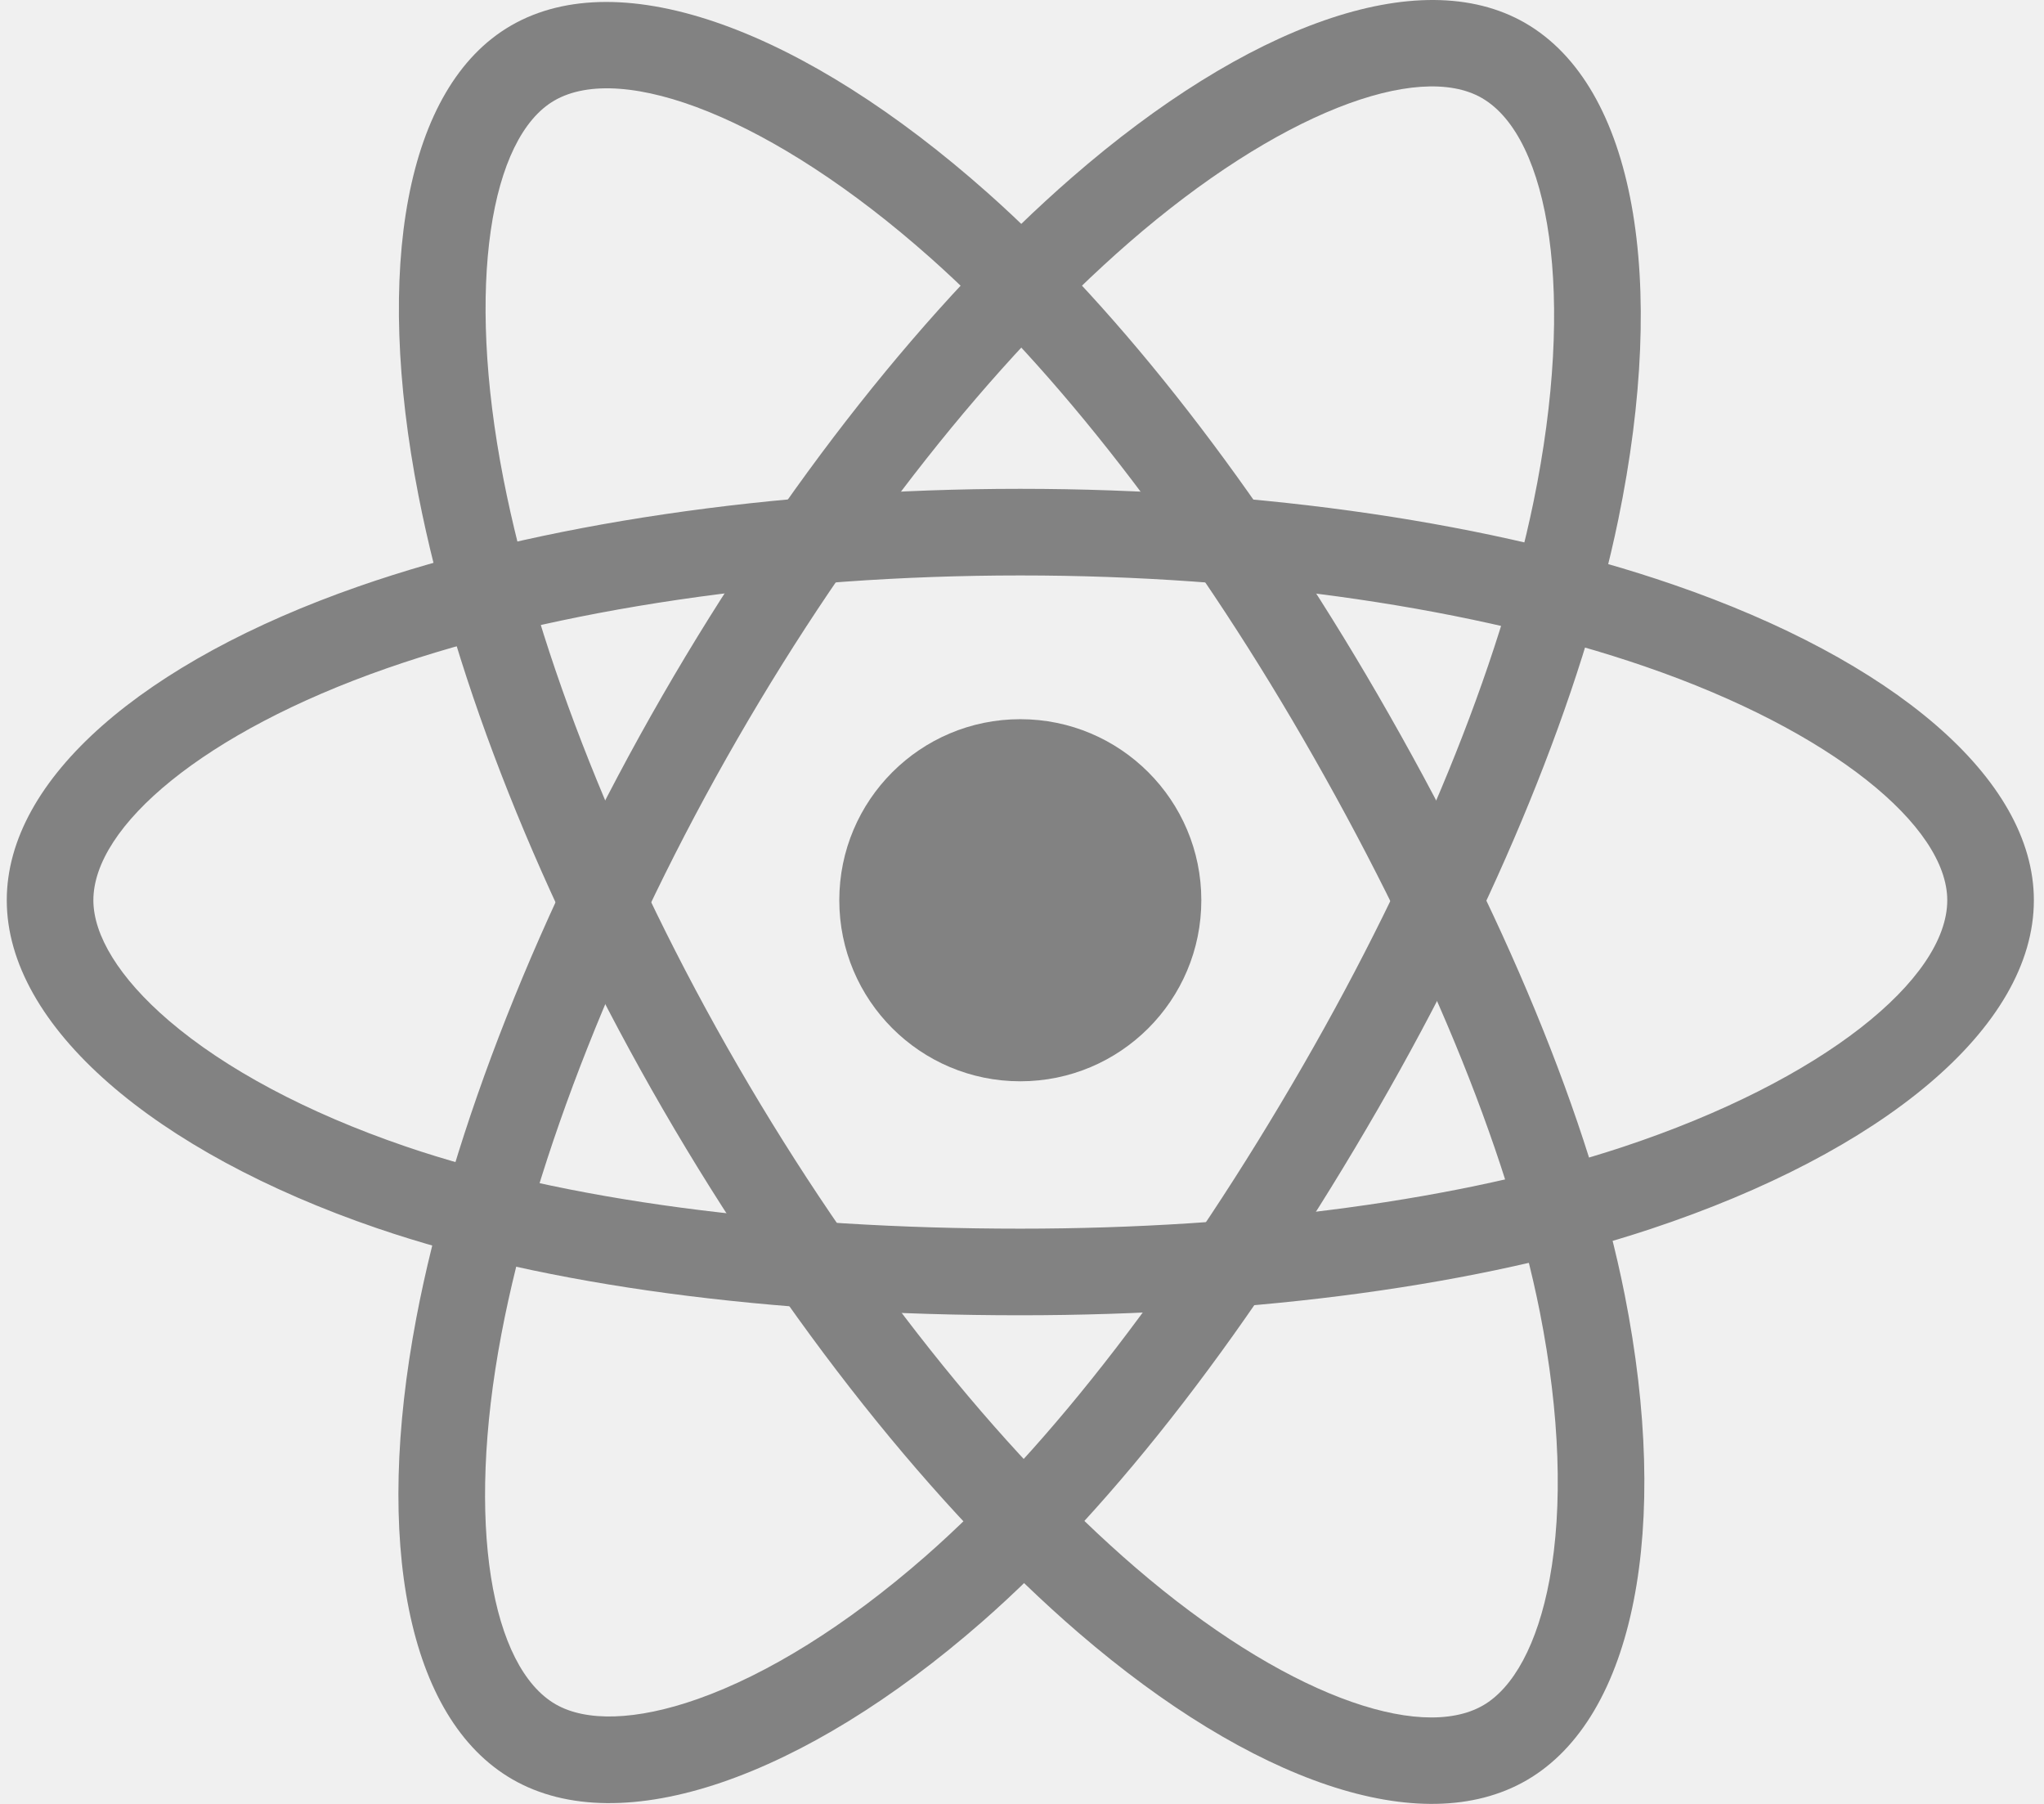
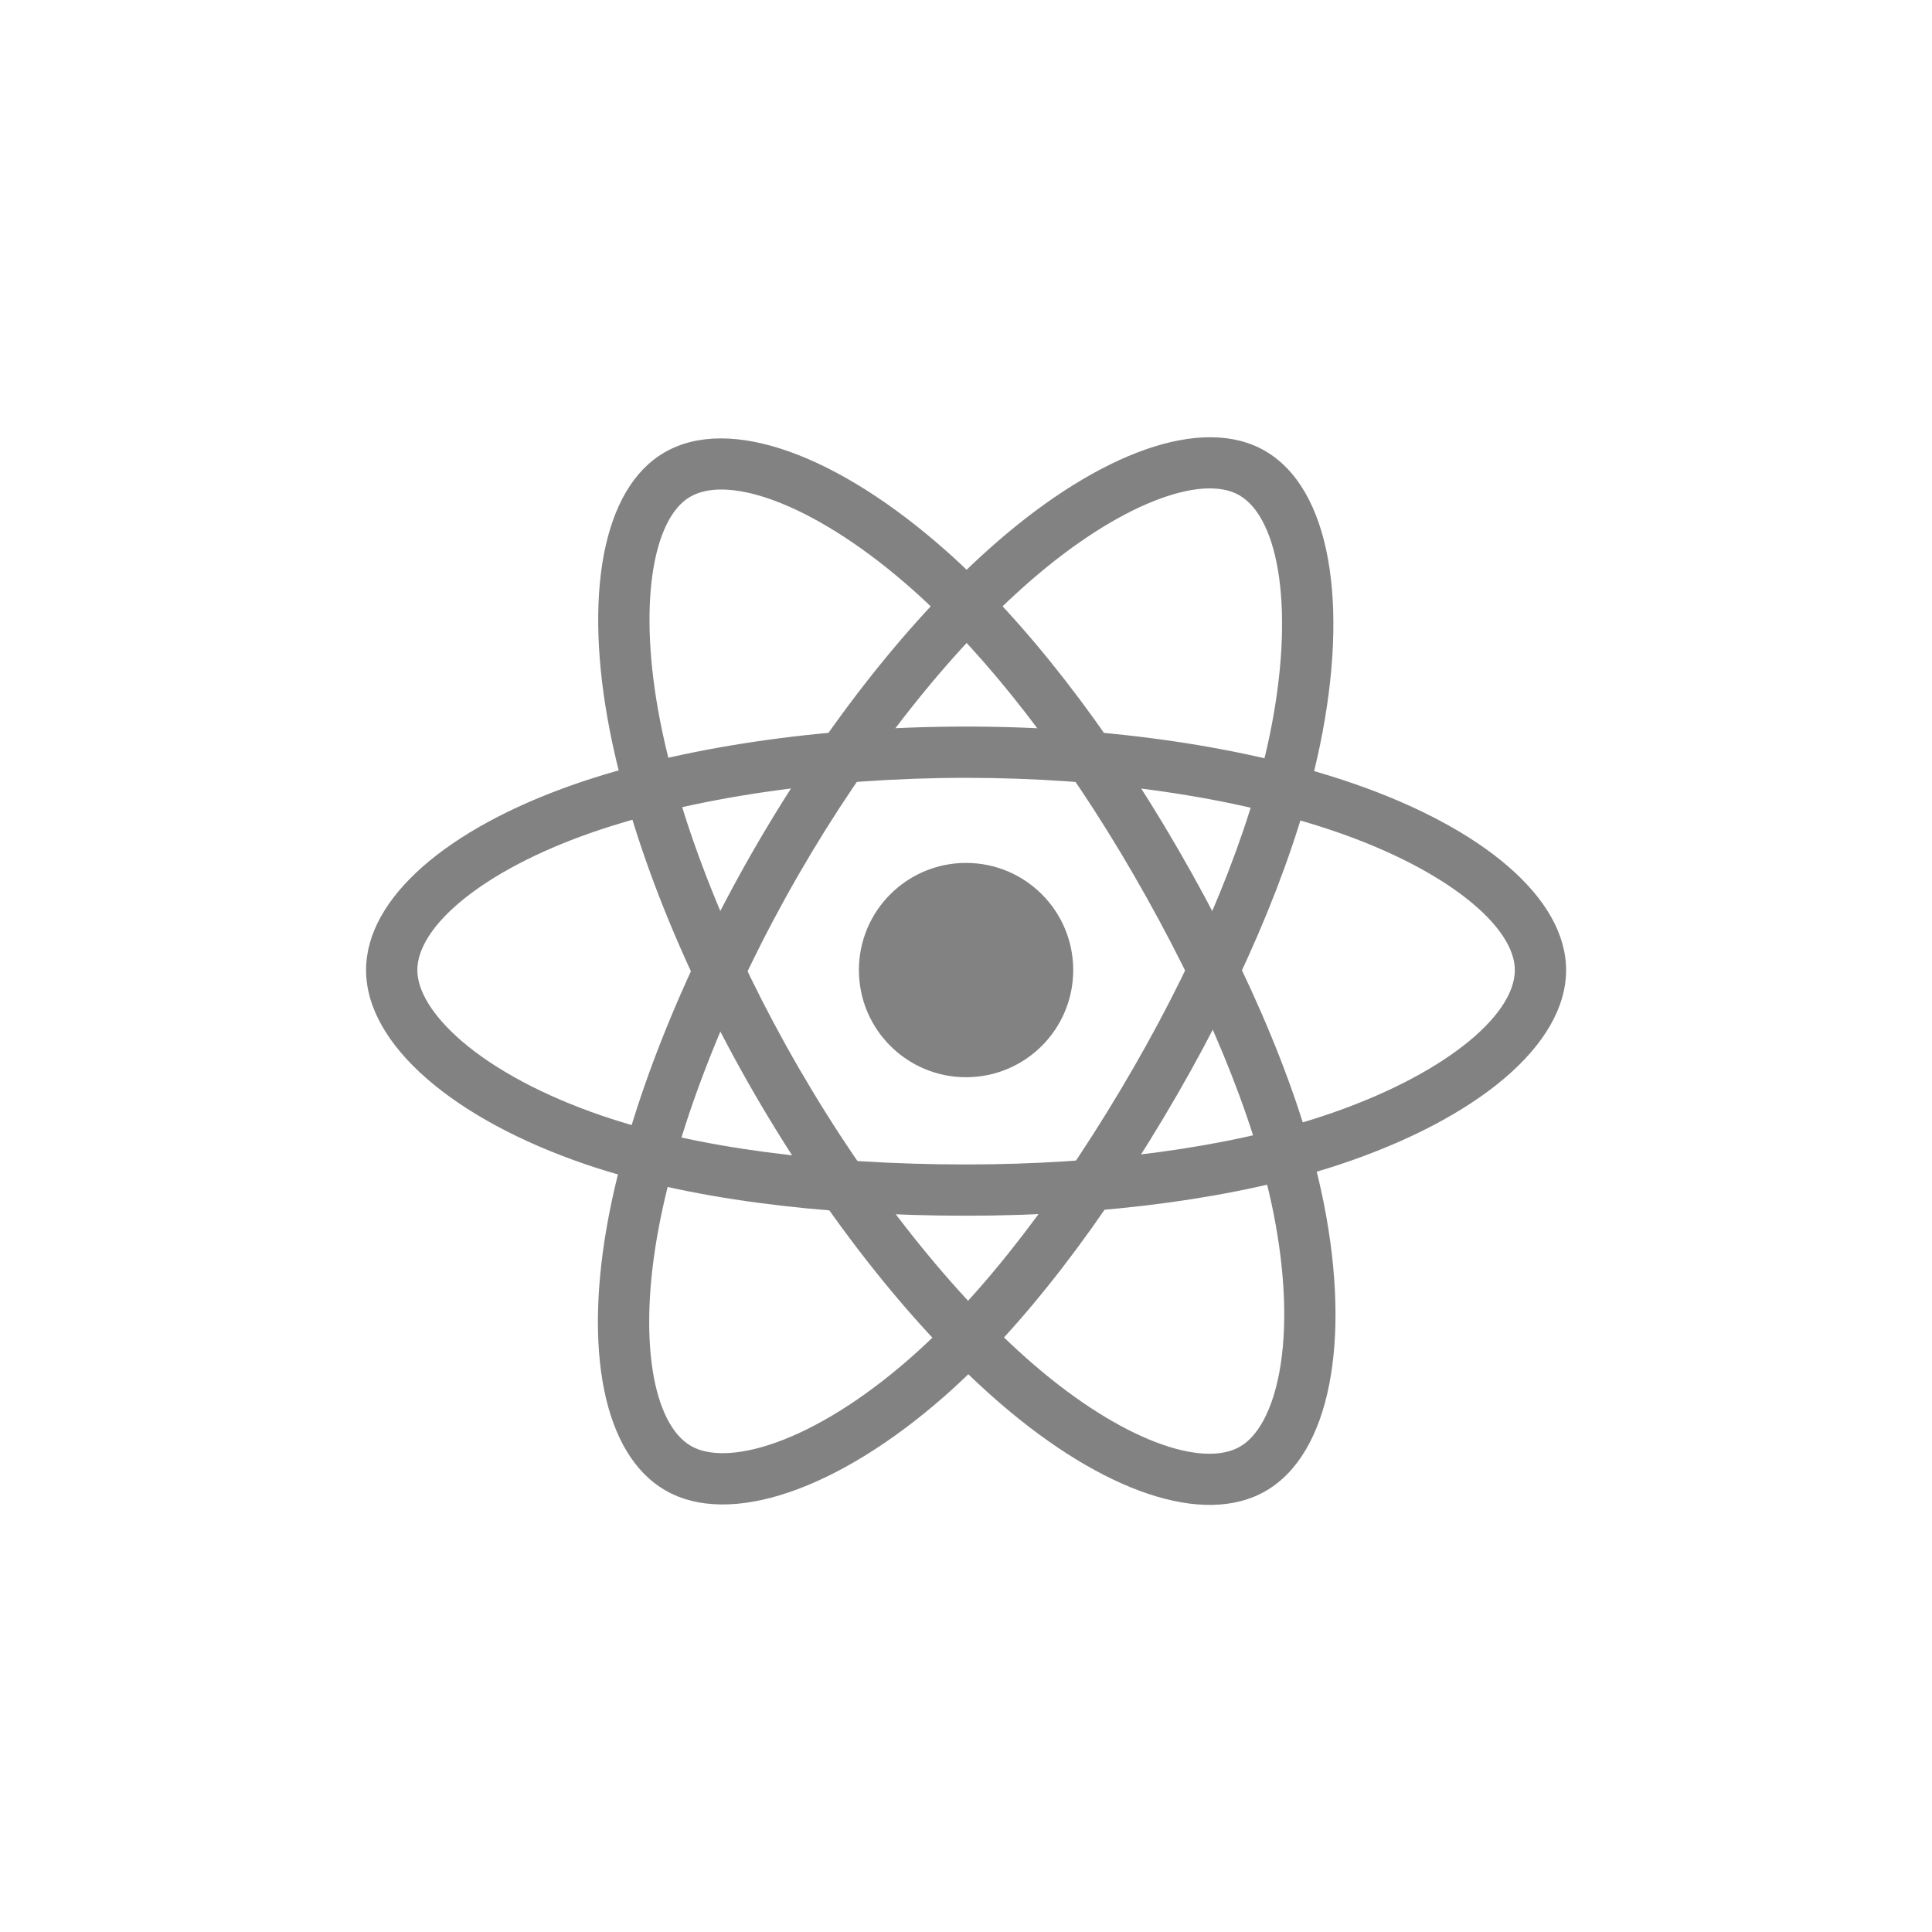
- <svg xmlns="http://www.w3.org/2000/svg" xmlns:xlink="http://www.w3.org/1999/xlink" width="119" height="105" viewBox="0 0 119 105" version="1.1">
-   <g id="Canvas" transform="translate(-530 -600)">
-     <g id="react">
-       <g id="Page 1">
-         <g id="React.js logo">
-           <g id="Oval">
-             <use xlink:href="#path0_fill" transform="translate(578.863 641.862)" fill="#828282" />
-           </g>
-           <g id="Shape">
-             <use xlink:href="#path1_fill" transform="translate(530.394 628.453)" fill="#828282" />
-           </g>
-           <g id="Shape">
-             <use xlink:href="#path2_fill" transform="translate(553.195 600)" fill="#828282" />
-           </g>
-           <g id="Shape">
-             <use xlink:href="#path3_fill" transform="translate(553.223 600.114)" fill="#828282" />
+ <svg xmlns="http://www.w3.org/2000/svg" xmlns:xlink="http://www.w3.org/1999/xlink" width="190" height="190" viewBox="0 0 190 190" version="1.1">
+   <g id="Canvas" transform="translate(-801 -728)">
+     <g id="Group">
+       <g id="Rectangle 12">
+         <use xlink:href="#path0_fill" transform="translate(801 728)" fill="#FFFFFF" />
+       </g>
+       <g id="react">
+         <g id="Page 1">
+           <g id="React.js logo">
+             <g id="Oval">
+               <use xlink:href="#path1_fill" transform="translate(885.468 812.862)" fill="#828282" />
+             </g>
+             <g id="Shape">
+               <use xlink:href="#path2_fill" transform="translate(837 799.453)" fill="#828282" />
+             </g>
+             <g id="Shape">
+               <use xlink:href="#path3_fill" transform="translate(859.8 771)" fill="#828282" />
+             </g>
+             <g id="Shape">
+               <use xlink:href="#path4_fill" transform="translate(859.828 771.114)" fill="#828282" />
+             </g>
          </g>
        </g>
      </g>
    </g>
  </g>
  <defs>
-     <path id="path0_fill" d="M 10.538 21.077C 16.359 21.077 21.077 16.359 21.077 10.538C 21.077 4.718 16.359 0 10.538 0C 4.718 0 0 4.718 0 10.538C 0 16.359 4.718 21.077 10.538 21.077Z" />
-     <path id="path1_fill" fill-rule="evenodd" d="M 59.008 5.042C 72.624 5.042 85.558 6.961 95.392 10.347C 106.313 14.106 112.974 19.665 112.974 23.948C 112.974 28.51 105.78 34.432 94.098 38.303C 84.799 41.384 72.356 43.064 59.008 43.064C 44.986 43.064 32.403 41.417 23.211 38.275C 17.456 36.308 12.704 33.752 9.446 30.962C 6.519 28.456 5.042 25.967 5.042 23.948C 5.042 19.65 11.448 14.169 22.134 10.444C 31.971 7.014 45.222 5.042 59.008 5.042ZM 59.008 1.2565e-06C 44.687 1.2565e-06 30.881 2.055 20.474 5.683C 7.979 10.039 4.40738e-09 16.866 4.40738e-09 23.948C 4.40738e-09 31.262 8.566 38.597 21.58 43.046C 31.362 46.389 44.474 48.105 59.008 48.105C 72.859 48.105 85.825 46.355 95.684 43.089C 109.213 38.606 118.016 31.359 118.016 23.948C 118.016 16.84 109.779 9.967 97.033 5.579C 86.639 2.001 73.155 1.2565e-06 59.008 1.2565e-06Z" />
-     <path id="path2_fill" fill-rule="evenodd" d="M 19.739 43.008C 26.541 31.213 34.665 20.968 42.51 14.14C 51.223 6.558 59.366 3.564 63.076 5.704C 67.028 7.983 68.565 17.174 66.082 29.227C 64.105 38.822 59.344 50.44 52.676 62.003C 45.671 74.15 37.959 84.228 30.645 90.621C 26.066 94.623 21.477 97.463 17.433 98.891C 13.8 100.175 10.905 100.211 9.156 99.203C 5.434 97.056 3.886 88.767 5.997 77.65C 7.94 67.415 12.851 54.951 19.739 43.008L 19.739 43.008ZM 15.371 40.49C 8.216 52.896 3.099 65.882 1.044 76.709C -1.425 89.709 0.503 100.032 6.637 103.57C 12.974 107.224 23.608 103.468 33.962 94.417C 41.746 87.613 49.783 77.112 57.044 64.522C 63.963 52.523 68.924 40.416 71.02 30.244C 73.896 16.285 72.016 5.039 65.595 1.336C 59.438 -2.214 49.37 1.488 39.201 10.337C 30.908 17.554 22.439 28.235 15.371 40.49L 15.371 40.49Z" />
-     <path id="path3_fill" fill-rule="evenodd" d="M 19.727 61.916C 12.905 50.132 8.086 37.976 6.089 27.77C 3.872 16.435 5.345 7.885 9.051 5.739C 12.999 3.453 21.73 6.712 30.932 14.883C 38.258 21.388 45.945 31.314 52.633 42.866C 59.658 55.002 64.537 66.716 66.424 76.246C 67.605 82.212 67.773 87.605 66.991 91.822C 66.288 95.611 64.875 98.136 63.127 99.148C 59.408 101.301 51.454 98.503 42.877 91.122C 34.98 84.326 26.634 73.847 19.727 61.916L 19.727 61.916ZM 15.364 64.442C 22.54 76.836 31.235 87.755 39.588 94.943C 49.618 103.574 59.524 107.059 65.653 103.511C 71.983 99.847 74.04 88.758 71.369 75.267C 69.362 65.125 64.278 52.918 56.996 40.34C 50.056 28.353 42.046 18.009 34.279 11.113C 23.622 1.65 12.94 -2.338 6.525 1.376C 0.374 4.937 -1.447 15.509 1.142 28.738C 3.252 39.526 8.276 52.199 15.364 64.442L 15.364 64.442Z" />
+     <path id="path0_fill" d="M 0 0L 190 0L 190 190L 0 190L 0 0Z" />
+     <path id="path1_fill" d="M 10.538 21.077C 16.359 21.077 21.077 16.359 21.077 10.538C 21.077 4.718 16.359 0 10.538 0C 4.718 0 0 4.718 0 10.538C 0 16.359 4.718 21.077 10.538 21.077Z" />
+     <path id="path2_fill" fill-rule="evenodd" d="M 59.008 5.042C 72.624 5.042 85.558 6.961 95.392 10.347C 106.313 14.106 112.974 19.665 112.974 23.948C 112.974 28.51 105.78 34.432 94.098 38.303C 84.799 41.384 72.356 43.064 59.008 43.064C 44.986 43.064 32.403 41.417 23.211 38.275C 17.456 36.308 12.704 33.752 9.446 30.962C 6.519 28.456 5.042 25.967 5.042 23.948C 5.042 19.65 11.448 14.169 22.134 10.444C 31.971 7.014 45.222 5.042 59.008 5.042ZM 59.008 1.2565e-06C 44.687 1.2565e-06 30.881 2.055 20.474 5.683C 7.979 10.039 4.40738e-09 16.866 4.40738e-09 23.948C 4.40738e-09 31.262 8.566 38.597 21.58 43.046C 31.362 46.389 44.474 48.105 59.008 48.105C 72.859 48.105 85.825 46.355 95.684 43.089C 109.213 38.606 118.016 31.359 118.016 23.948C 118.016 16.84 109.779 9.967 97.033 5.579C 86.639 2.001 73.155 1.2565e-06 59.008 1.2565e-06Z" />
+     <path id="path3_fill" fill-rule="evenodd" d="M 19.739 43.008C 26.541 31.213 34.665 20.968 42.51 14.14C 51.223 6.558 59.366 3.564 63.076 5.704C 67.028 7.983 68.565 17.174 66.082 29.227C 64.105 38.822 59.344 50.44 52.676 62.003C 45.671 74.15 37.959 84.228 30.645 90.621C 26.066 94.623 21.477 97.463 17.433 98.891C 13.8 100.175 10.905 100.211 9.156 99.203C 5.434 97.056 3.886 88.767 5.997 77.65C 7.94 67.415 12.851 54.951 19.739 43.008L 19.739 43.008ZM 15.371 40.49C 8.216 52.896 3.099 65.882 1.044 76.709C -1.425 89.709 0.503 100.032 6.637 103.57C 12.974 107.224 23.608 103.468 33.962 94.417C 41.746 87.613 49.783 77.112 57.044 64.522C 63.963 52.523 68.924 40.416 71.02 30.244C 73.896 16.285 72.016 5.039 65.595 1.336C 59.438 -2.214 49.37 1.488 39.201 10.337C 30.908 17.554 22.439 28.235 15.371 40.49L 15.371 40.49Z" />
+     <path id="path4_fill" fill-rule="evenodd" d="M 19.727 61.916C 12.905 50.132 8.086 37.976 6.089 27.77C 3.872 16.435 5.345 7.885 9.051 5.739C 12.999 3.453 21.73 6.712 30.932 14.883C 38.258 21.388 45.945 31.314 52.633 42.866C 59.658 55.002 64.537 66.716 66.424 76.246C 67.605 82.212 67.773 87.605 66.991 91.822C 66.288 95.611 64.875 98.136 63.127 99.148C 59.408 101.301 51.454 98.503 42.877 91.122C 34.98 84.326 26.634 73.847 19.727 61.916L 19.727 61.916ZM 15.364 64.442C 22.54 76.836 31.235 87.755 39.588 94.943C 49.618 103.574 59.524 107.059 65.653 103.511C 71.983 99.847 74.04 88.758 71.369 75.267C 69.362 65.125 64.278 52.918 56.996 40.34C 50.056 28.353 42.046 18.009 34.279 11.113C 23.622 1.65 12.94 -2.338 6.525 1.376C 0.374 4.937 -1.447 15.509 1.142 28.738C 3.252 39.526 8.276 52.199 15.364 64.442L 15.364 64.442Z" />
  </defs>
</svg>
